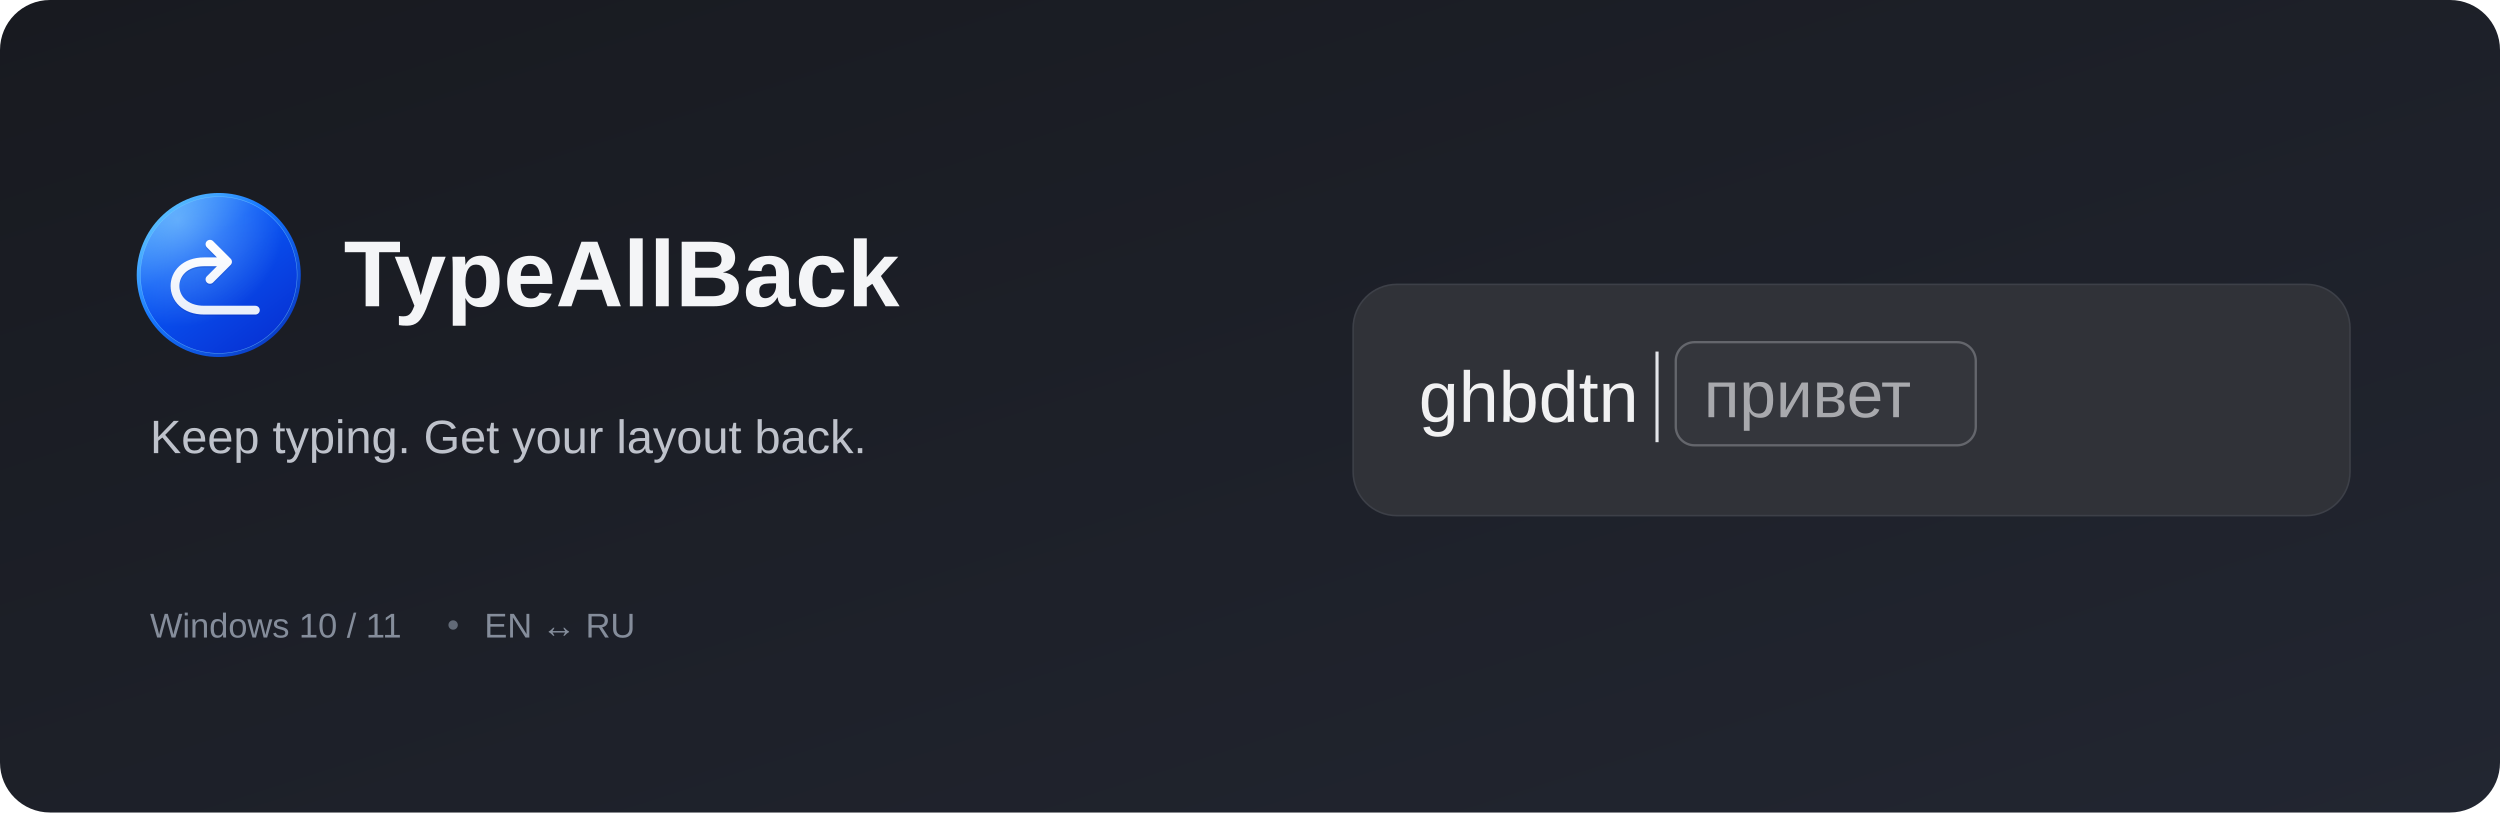
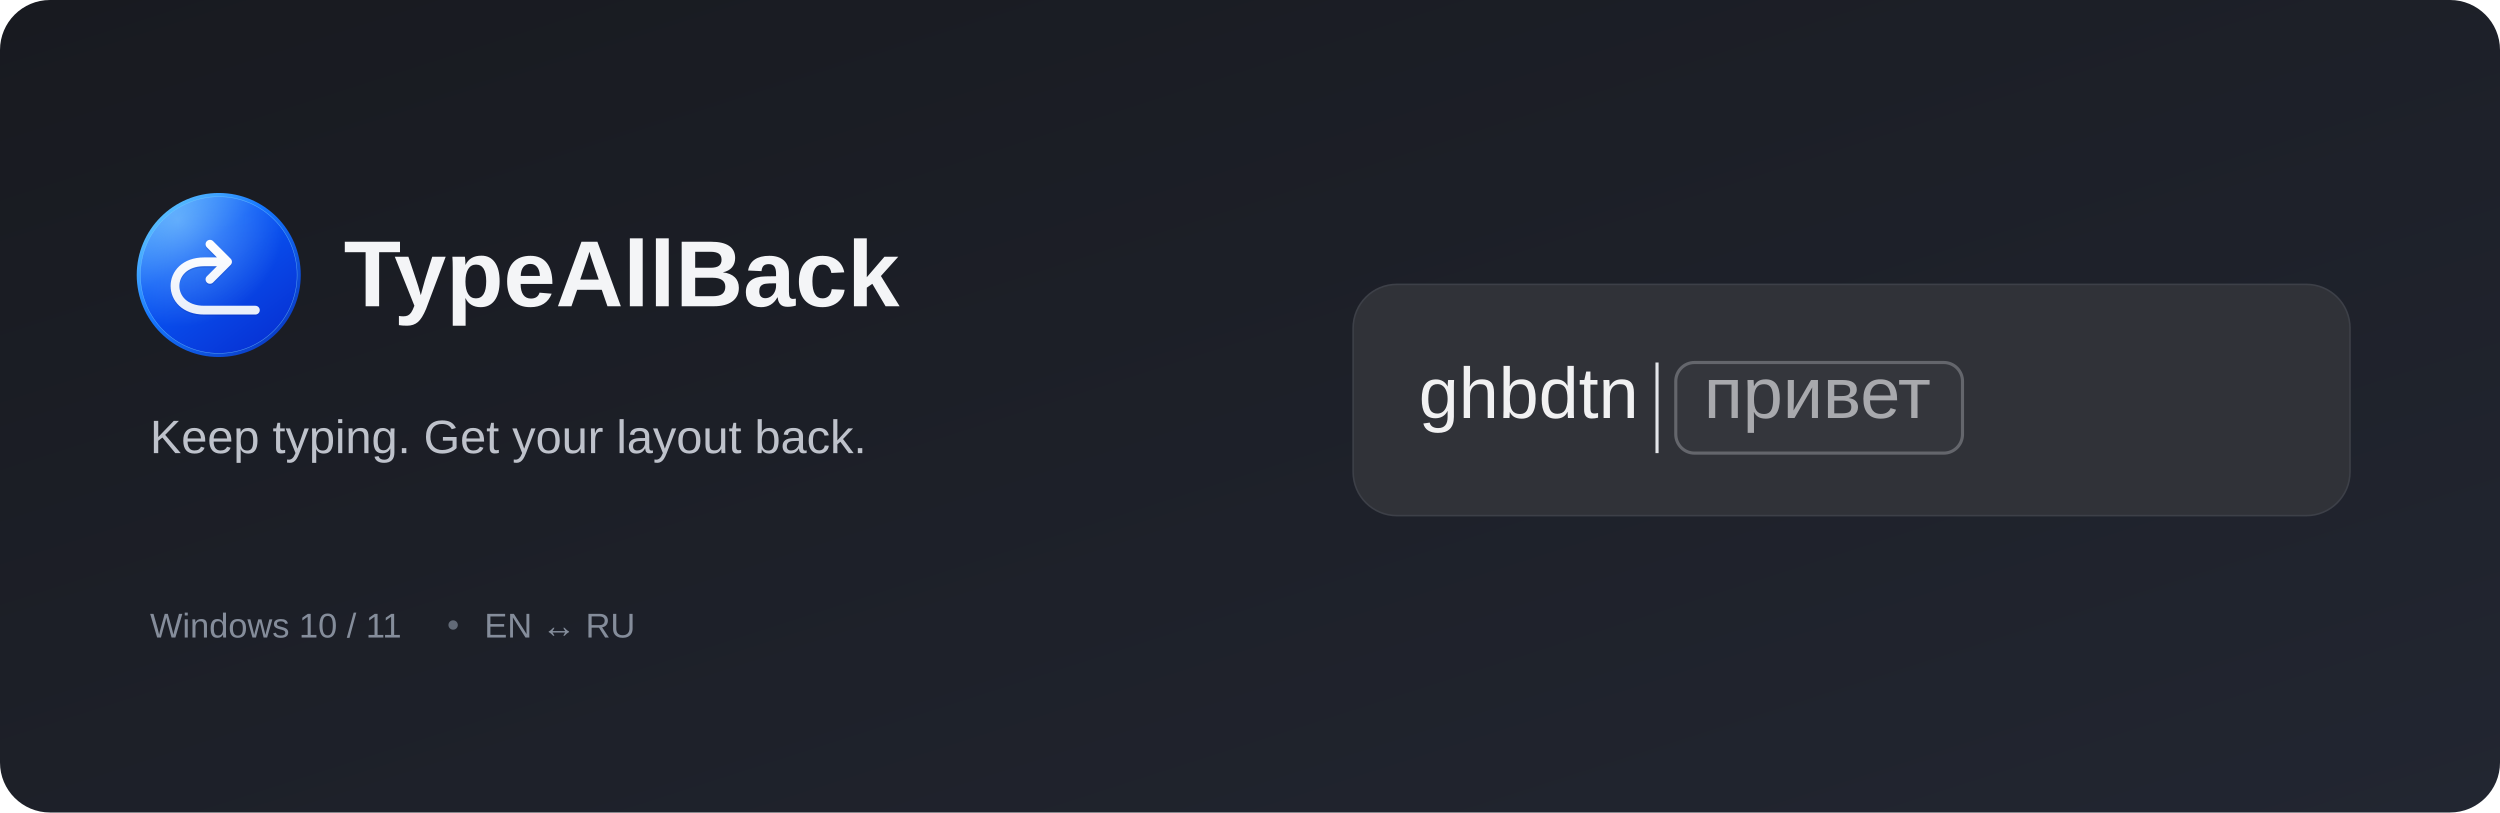
<svg xmlns="http://www.w3.org/2000/svg" width="1600" height="520" viewBox="0 0 1600 520">
  <defs>
    <linearGradient id="background" x2="1" y2="1">
      <stop stop-color="#181A20" />
      <stop offset="1" stop-color="#222631" />
    </linearGradient>
  </defs>
  <rect width="1600" height="520" rx="32" fill="url(#background)" />
  <svg x="80" y="116" width="120" height="120" viewBox="0 0 256 256">
    <defs>
      <linearGradient id="rim" x1="0" y1="0" x2="1" y2="1">
        <stop stop-color="#78DFFF" />
        <stop offset=".42" stop-color="#1677FF" />
        <stop offset="1" stop-color="#062CB8" />
      </linearGradient>
      <linearGradient id="face" x1="0" y1="0" x2=".75" y2="1">
        <stop stop-color="#389AFF" />
        <stop offset=".4" stop-color="#0957F5" />
        <stop offset="1" stop-color="#0732D4" />
      </linearGradient>
      <radialGradient id="light" cx=".24" cy=".15" r=".68">
        <stop stop-color="#B4F0FF" stop-opacity=".45" />
        <stop offset="1" stop-color="#B4F0FF" stop-opacity="0" />
      </radialGradient>
      <linearGradient id="white" x1="0" y1="0" x2="0" y2="1">
        <stop stop-color="#FFFFFF" />
        <stop offset="1" stop-color="#E9EFFA" />
      </linearGradient>
    </defs>
    <circle cx="128" cy="128" r="112" fill="url(#rim)" />
    <circle cx="128" cy="128" r="107" fill="url(#face)" />
    <circle cx="128" cy="128" r="107" fill="url(#light)" />
    <circle cx="128" cy="128" r="107" fill="none" stroke="#87DCFF" stroke-opacity=".6" stroke-width=".65" />
    <g fill="none" stroke-linecap="round" stroke-linejoin="round" stroke-width="12">
      <path d="M 178 176 H 108 C 55 176 55 110 108 110 H 140 M 116 86 L 140 110 L 116 134" stroke="#05259A" opacity=".2" transform="translate(0 2)" />
      <path d="M 178 176 H 108 C 55 176 55 110 108 110 H 140 M 116 86 L 140 110 L 116 134" stroke="url(#white)" />
    </g>
  </svg>
  <g font-family="Segoe UI, Arial, sans-serif">
    <text x="220" y="196" fill="#F4F5F7" font-size="60" font-weight="600">TypeAllBack</text>
    <text x="96" y="290" fill="#BEC2CB" font-size="30">Keep typing. Get your layout back.</text>
    <text x="96" y="408" fill="#858D9B" font-size="22">Windows 10 / 11</text>
    <circle cx="290" cy="400" r="3" fill="#626A77" />
    <text x="310" y="408" fill="#858D9B" font-size="22">EN ↔ RU</text>
    <rect x="866" y="182" width="638" height="148" rx="28" fill="#303238" stroke="#3D4048" />
-     <text x="908" y="270" fill="#F1F1F2" font-size="46">ghbdtn</text>
-     <line x1="1060.50" y1="225" x2="1060.50" y2="283" stroke="#E3E5E9" stroke-width="2" />
-     <rect x="1072.50" y="219" width="192" height="66" rx="12" fill="#34363C" stroke="#64666C" stroke-width="1.5" />
-     <text x="1090.50" y="267" fill="#A8A9AD" font-size="42">привет</text>
+     <text x="908" y="267.50" fill="#F1F1F2" font-size="46">ghbdtn</text>
+     <line x1="1060.50" y1="232.00" x2="1060.50" y2="290.00" stroke="#E3E5E9" stroke-width="2" />
+     <rect x="1072.50" y="232.00" width="183.50" height="58.00" rx="12" fill="#34363C" stroke="#64666C" stroke-width="2" />
+     <text x="1090.50" y="267.50" fill="#A8A9AD" font-size="46">привет</text>
  </g>
</svg>
